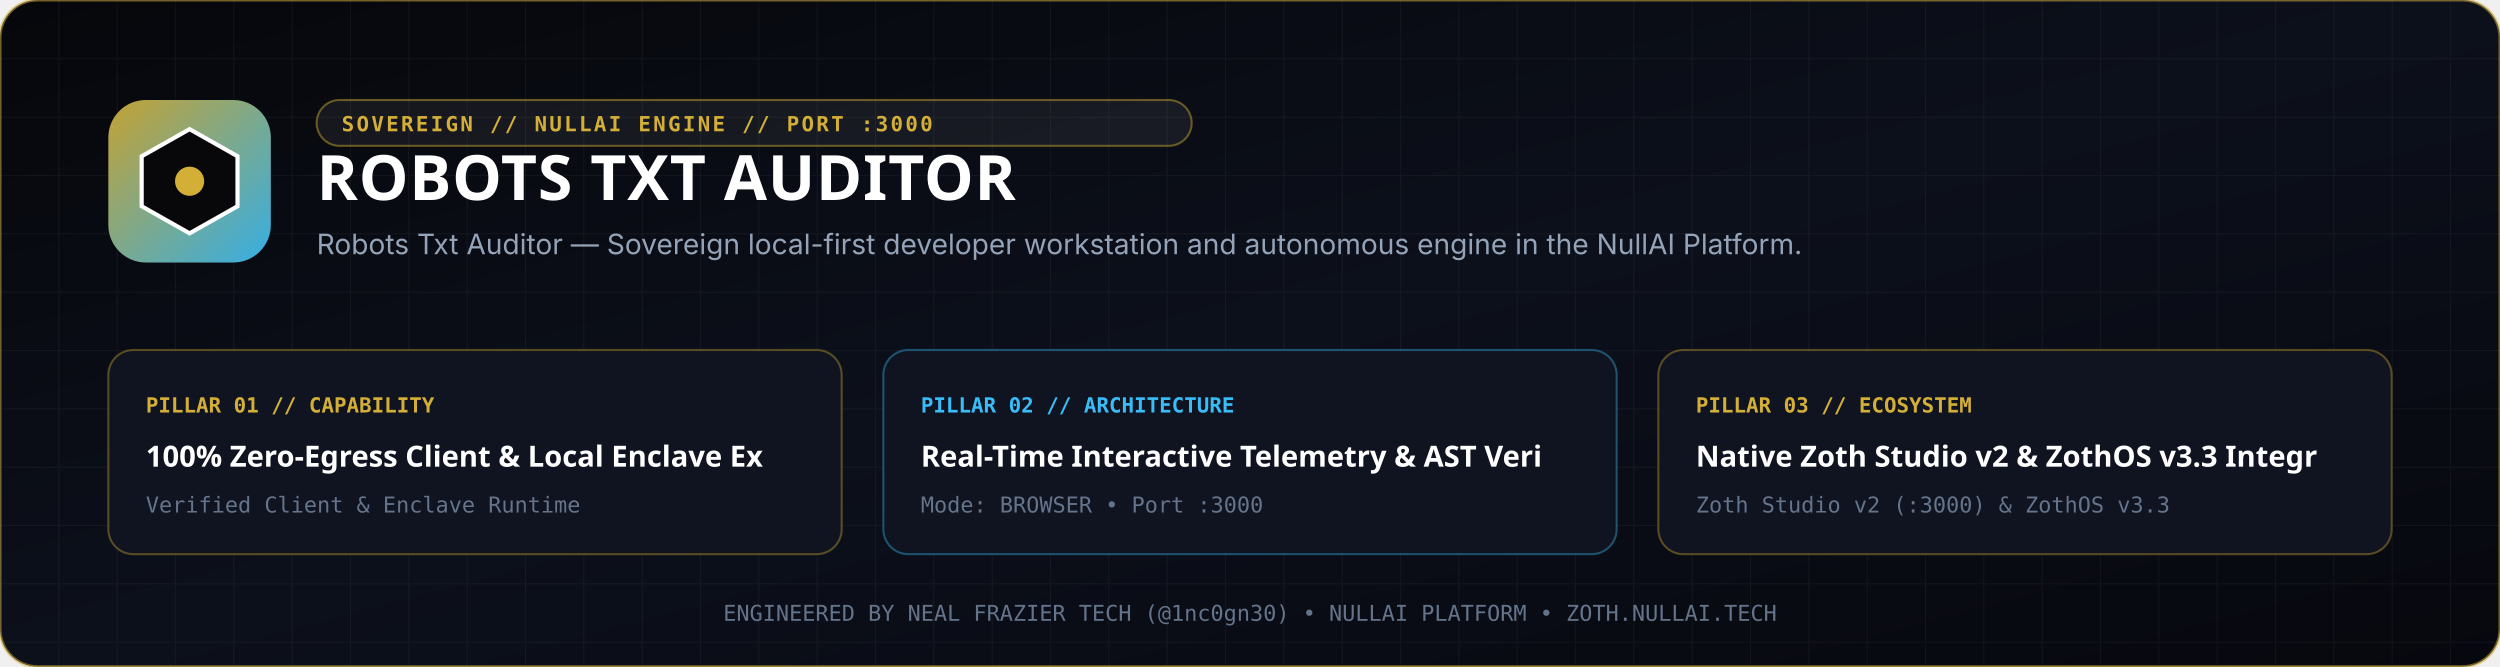
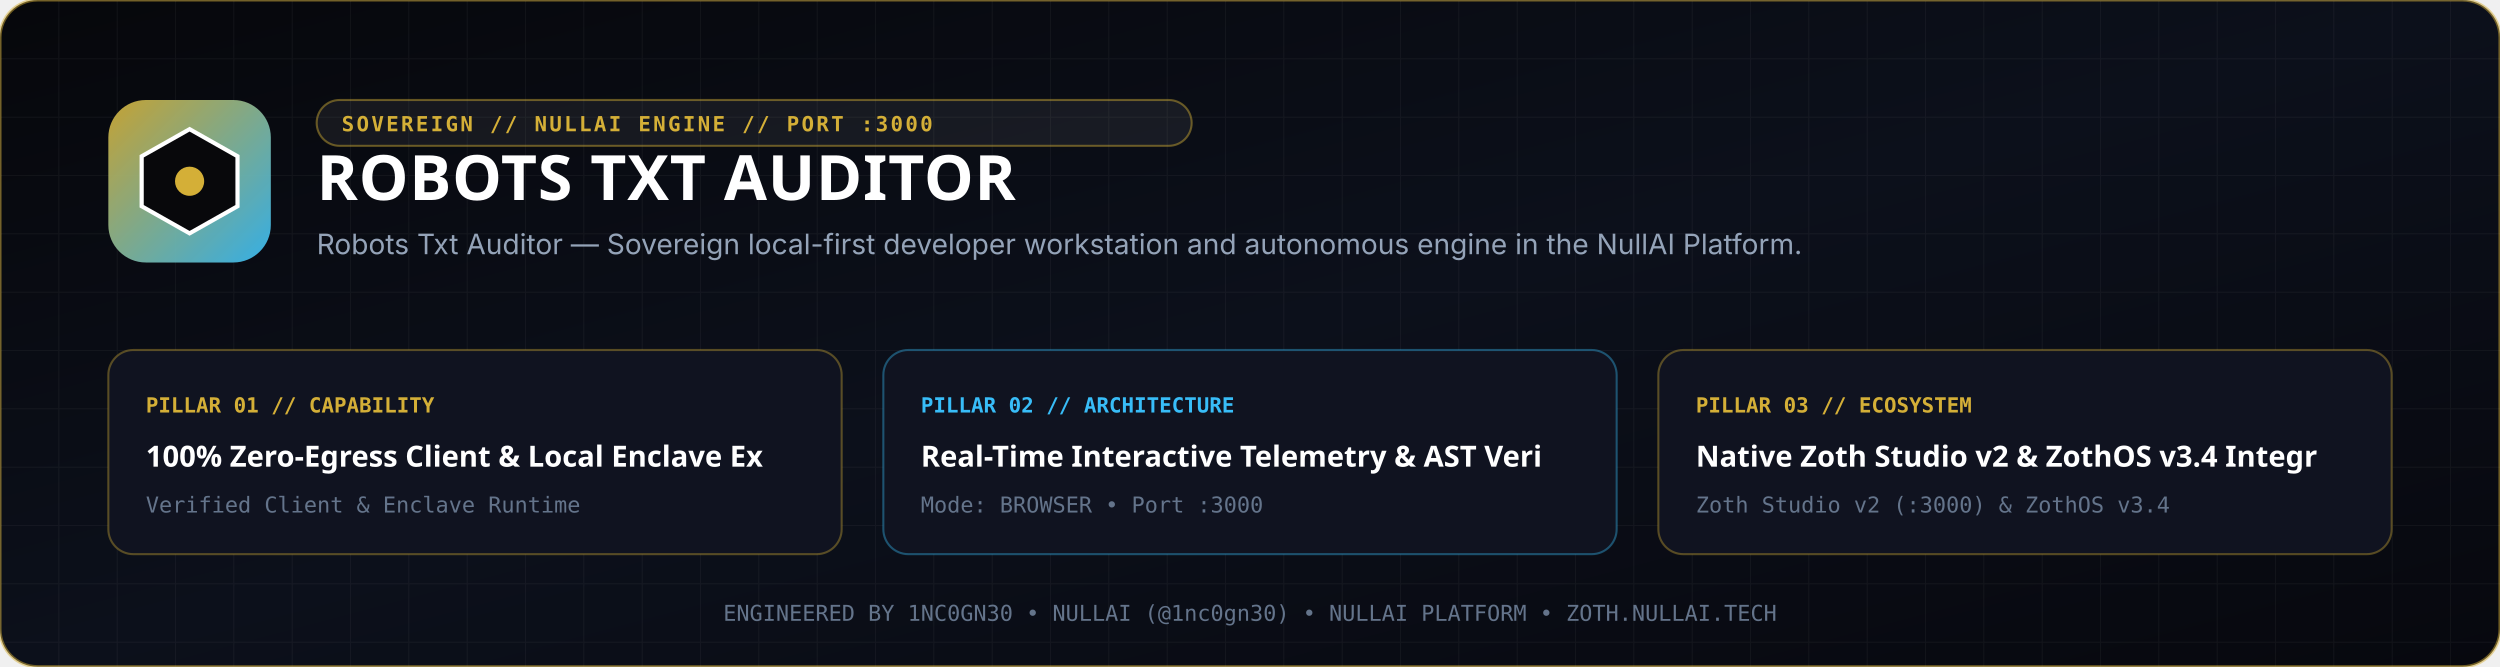
<svg xmlns="http://www.w3.org/2000/svg" viewBox="0 0 1200 320" width="100%" height="100%">
  <defs>
    <linearGradient id="bg" x1="0%" y1="0%" x2="100%" y2="100%">
      <stop offset="0%" stop-color="#06070B" />
      <stop offset="50%" stop-color="#0C101B" />
      <stop offset="100%" stop-color="#07080E" />
    </linearGradient>
    <linearGradient id="accent" x1="0%" y1="0%" x2="100%" y2="100%">
      <stop offset="0%" stop-color="#D4AF37" />
      <stop offset="100%" stop-color="#38BDF8" />
    </linearGradient>
    <pattern id="grid" width="28" height="28" patternUnits="userSpaceOnUse">
      <path d="M 28 0 L 0 0 0 28" fill="none" stroke="rgba(255,255,255,0.04)" stroke-width="1" />
    </pattern>
  </defs>
  <rect width="1200" height="320" rx="18" fill="url(#bg)" stroke="#D4AF37" stroke-opacity="0.5" stroke-width="1.5" />
  <rect width="1200" height="320" rx="18" fill="url(#grid)" />
  <g transform="translate(52, 48)">
    <rect width="78" height="78" rx="18" fill="url(#accent)" opacity="0.92" />
    <polygon points="39,14 62,27 62,51 39,64 16,51 16,27" fill="#08080B" stroke="#FFFFFF" stroke-width="2" />
    <circle cx="39" cy="39" r="7" fill="#D4AF37" />
  </g>
  <g transform="translate(152, 62)">
    <rect x="0" y="-14" width="420" height="22" rx="11" fill="rgba(255,255,255,0.06)" stroke="#D4AF37" stroke-opacity="0.45" />
    <text x="12" y="1" fill="#D4AF37" font-family="JetBrains Mono, monospace" font-size="10" font-weight="700" letter-spacing="1.1">SOVEREIGN // NULLAI ENGINE // PORT :3000</text>
    <text x="0" y="34" fill="#FFFFFF" font-family="Syne, Space Grotesk, sans-serif" font-size="30" font-weight="800" letter-spacing="0.4">ROBOTS TXT AUDITOR</text>
    <text x="0" y="60" fill="#94A3B8" font-family="Inter, sans-serif" font-size="13.5">Robots Txt Auditor — Sovereign local-first developer workstation and autonomous engine in the NullAI Platform.</text>
  </g>
  <g transform="translate(52, 168)">
    <rect x="0" y="0" width="352" height="98" rx="12" fill="#101320" stroke="#D4AF37" stroke-opacity="0.38" />
    <text x="18" y="30" fill="#D4AF37" font-family="JetBrains Mono, monospace" font-size="10" font-weight="700">PILLAR 01 // CAPABILITY</text>
    <text x="18" y="56" fill="#FFFFFF" font-family="Space Grotesk, sans-serif" font-size="14" font-weight="700">100% Zero-Egress Client &amp; Local Enclave Ex</text>
    <text x="18" y="78" fill="#64748B" font-family="JetBrains Mono, monospace" font-size="10.5">Verified Client &amp; Enclave Runtime</text>
    <rect x="372" y="0" width="352" height="98" rx="12" fill="#101320" stroke="#38BDF8" stroke-opacity="0.38" />
    <text x="390" y="30" fill="#38BDF8" font-family="JetBrains Mono, monospace" font-size="10" font-weight="700">PILLAR 02 // ARCHITECTURE</text>
    <text x="390" y="56" fill="#FFFFFF" font-family="Space Grotesk, sans-serif" font-size="14" font-weight="700">Real-Time Interactive Telemetry &amp; AST Veri</text>
    <text x="390" y="78" fill="#64748B" font-family="JetBrains Mono, monospace" font-size="10.5">Mode: BROWSER • Port :3000</text>
    <rect x="744" y="0" width="352" height="98" rx="12" fill="#101320" stroke="#D4AF37" stroke-opacity="0.38" />
    <text x="762" y="30" fill="#D4AF37" font-family="JetBrains Mono, monospace" font-size="10" font-weight="700">PILLAR 03 // ECOSYSTEM</text>
-     <text x="762" y="56" fill="#FFFFFF" font-family="Space Grotesk, sans-serif" font-size="14" font-weight="700">Native Zoth Studio v2 &amp; ZothOS v3.3 Integr</text>
-     <text x="762" y="78" fill="#64748B" font-family="JetBrains Mono, monospace" font-size="10.5">Zoth Studio v2 (:3000) &amp; ZothOS v3.3</text>
+     <text x="762" y="56" fill="#FFFFFF" font-family="Space Grotesk, sans-serif" font-size="14" font-weight="700">Native Zoth Studio v2 &amp; ZothOS v3.4 Integr</text>
+     <text x="762" y="78" fill="#64748B" font-family="JetBrains Mono, monospace" font-size="10.5">Zoth Studio v2 (:3000) &amp; ZothOS v3.4</text>
  </g>
  <text x="600" y="298" text-anchor="middle" fill="#64748B" font-family="JetBrains Mono, monospace" font-size="10.5">
-     ENGINEERED BY NEAL FRAZIER TECH (@1nc0gn30)  •  NULLAI PLATFORM  •  ZOTH.NULLAI.TECH
+     ENGINEERED BY 1NC0GN30 • NULLAI (@1nc0gn30)  •  NULLAI PLATFORM  •  ZOTH.NULLAI.TECH
  </text>
</svg>
